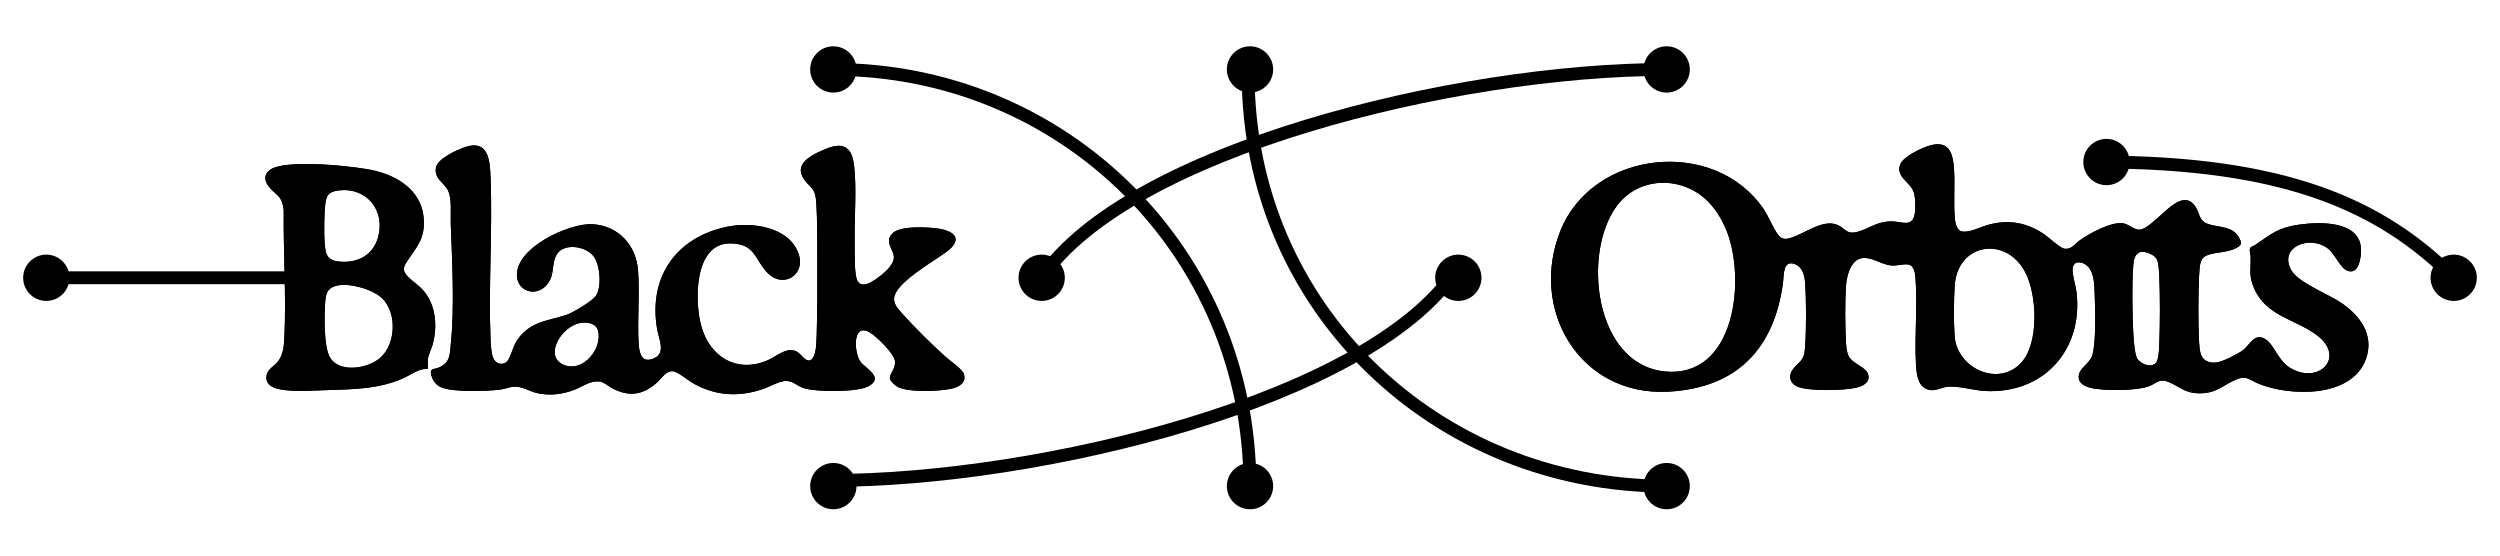
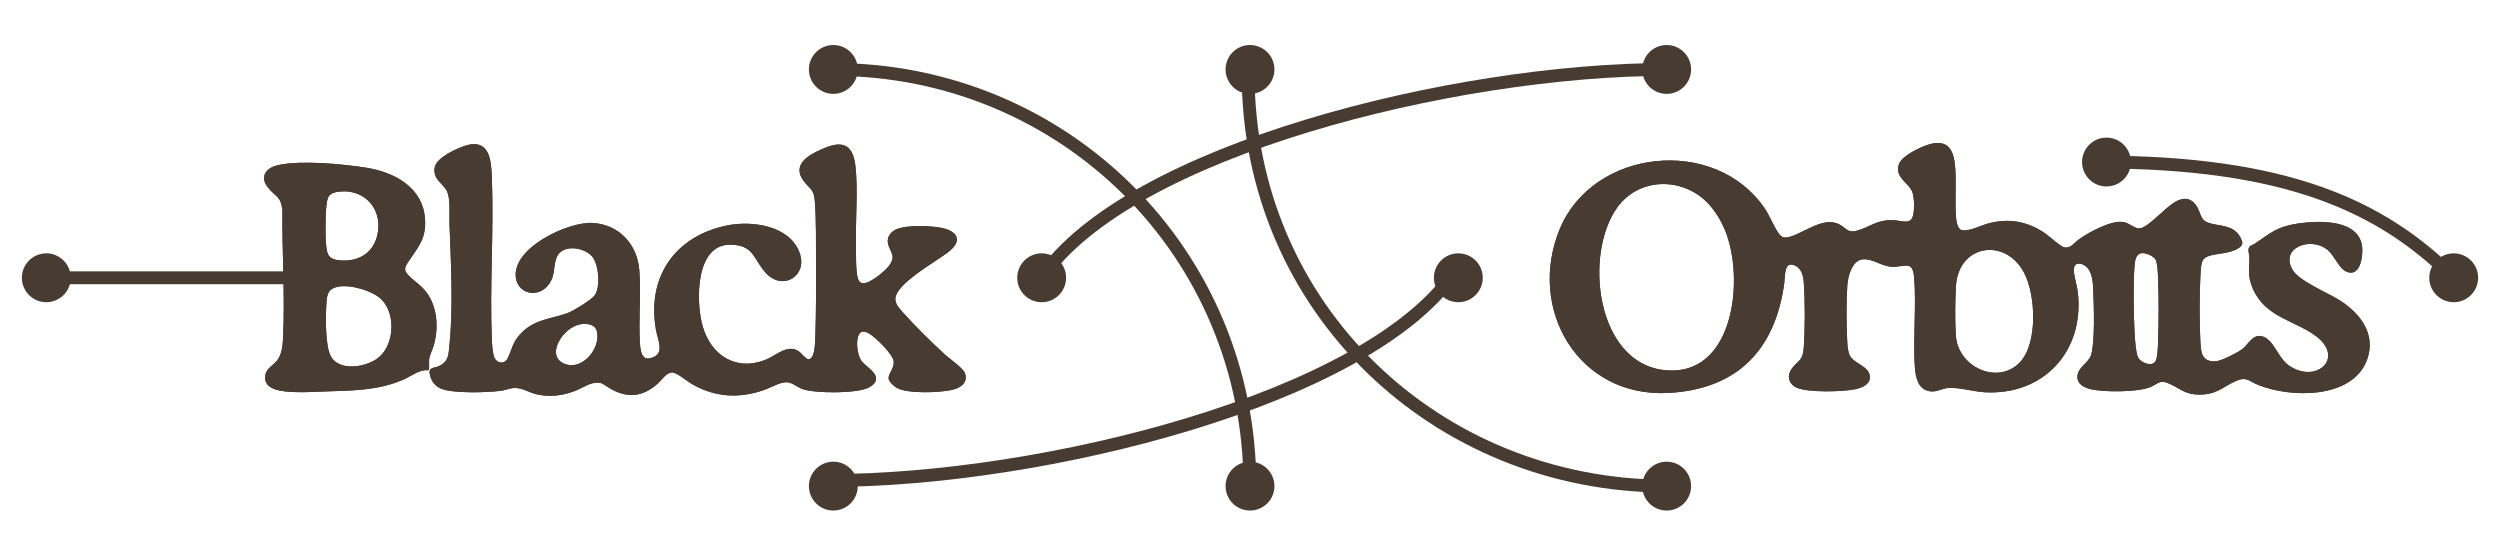
- <svg xmlns="http://www.w3.org/2000/svg" viewBox="0 0 972 216">
+ <svg xmlns="http://www.w3.org/2000/svg" viewBox="0 0 972 216" fill="#483C32" stroke="#483C32">
  <defs>
-     <style>.d{stroke-linecap:round;stroke-linejoin:round;}.d,.e{fill:none;stroke:#000;stroke-width:5px;}.e{stroke-miterlimit:10;}</style>
+     <style>.d{stroke-linecap:round;stroke-linejoin:round;}.d,.e{fill:none;stroke:#483C32;stroke-width:5px;}.e{stroke-miterlimit:10;}</style>
  </defs>
  <g id="a">
    <path d="M158.32,107.26c2.23,2.42,5.04,3.88,7.18,6.82,4.05,5.56,4.52,13.25,2.76,19.75-.5,1.83-1.65,3.92-1.89,5.72-.18,1.31.11,2.57-.07,3.85-3.55-.13-6.15,2.09-9.17,3.49-9.77,4.51-20.43,4.47-31.02,4.82-3.86.13-7.78.39-11.67.22s-12.08-.48-10.74-6.28c.49-2.12,3.07-3.48,4.33-5.07,2.07-2.61,2.36-5.91,2.52-9.14.79-16.3-.43-33.4-.24-49.74-.75-5.95-2.7-5.35-5.71-9.07-3.22-3.99-.61-7.02,3.69-7.96,8.86-1.94,25-.41,34.14,1.05,10.65,1.69,21.61,7.5,22.33,19.56.45,7.52-2.59,10.45-6.33,16.09-1.53,2.31-2.2,3.62-.1,5.91ZM131.75,74.02c-1.62.18-3.48.66-4.39,2.1s-1.09,5.05-1.17,6.9c-.16,3.77-.34,11.48.52,14.96.69,2.78,2.79,3.52,5.43,3.75,6.86.61,12.89-2.51,14.83-9.36,2.96-10.43-4.27-19.59-15.22-18.36ZM148.75,116.15c-3.57-3.65-12.73-6.22-17.63-5.13-3.87.86-4.47,3.06-4.7,6.72-.32,5.09-.55,16.35,1.64,20.78,3.37,6.81,15.07,4.86,19.88.52,5.95-5.39,6.44-17.13.82-22.89Z" />
    <path d="M212.11,111.25c-3.9,3.96-10.35,2.15-11.06-3.37-1.46-11.26,20.26-21.31,29.44-20.7,10.02.66,16.86,8.17,17.59,18.04.69,9.34-.33,18.9.22,28.24.23,3.97,1.19,8.12,6.21,5.74,4.37-2.07,1.67-7.42,1.03-10.97-3.62-20.34,7.24-35.98,27.22-40.08,9.44-1.94,24.03-.05,27.71,10.47,2.94,8.41-6.34,14.07-12.55,6.94-4.74-5.45-4.53-10.63-13.67-10.92-14.5-.45-14.27,22.53-11.59,32.15,3.33,11.97,13.73,18.44,25.75,13.31,3.64-1.55,7.93-5.84,11.93-3.05,1.57,1.09,3.74,5.08,5.8,1.97,1.28-1.93,1.3-6.52,1.38-8.91.3-9.18.26-18.64.24-27.8-.02-7.7.11-16.57-.46-24.2-.36-4.88-2.06-4.88-4.48-8.12-4.28-5.73,1.64-9.13,6.34-11.29,7.09-3.27,11.8-3.3,12.89,5.56s.08,20.71.24,30.23c.06,3.52-.17,11.03.79,13.99,1.55,4.79,7.24.32,9.63-1.57,1.92-1.52,4.98-4.38,4.83-7.05-.16-2.98-3.85-5.83-.47-9.2,2.94-2.93,13.12-2.36,17.12-1.87,6.67.83,10.63,4.06,3.8,9.12-5.01,3.71-18.4,11.22-20.17,17.02-.89,2.93,1.24,5.07,3.07,7.11,4.65,5.21,11.17,11.63,16.36,16.35,1.67,1.52,6.97,5.19,7.52,7.04,1.07,3.61-2.18,5.11-5.04,5.73-4.63,1.01-16.85,1.51-20.9-.85-.86-.5-2.78-2.17-2.85-3.2-.14-1.87,2.4-3.71,1.95-6.88-.41-2.89-7.35-9.69-9.95-11.1-6.68-3.63-5.88,8.03-3.53,11.37,1.99,2.83,9.55,6.25,3.17,9.69-4.41,2.38-20.39,2.27-25.2.69-2.53-.83-4.19-2.93-7.11-2.76-2.49.14-6.07,2.23-8.56,3.09-9.61,3.32-18.88,2.73-27.68-2.45-1.82-1.07-5.74-4.43-7.66-4.44-2.58-.02-4.28,2.87-5.94,4.37-5.5,4.99-11.05,5.73-17.63,2.16-1.42-.77-3.01-2.31-4.66-2.51-3.73-.46-6.57,1.94-9.82,3.19-4.67,1.8-9.5,2.41-14.41,1.33-3.35-.73-6.01-2.87-9.58-2.47-1.54.17-3.28.88-4.96,1.09-5.03.64-18.68,1.1-23.01-.96-1.95-.93-3.03-2.38-3.64-4.43-.97-3.24,1.01-2.23,3.31-3.39,4.02-2.02,3.79-4.97,4.19-8.81,1.5-14.45.54-32.17-.01-46.82-.14-3.69.56-9.96-1.15-13.18-1.61-3.04-5.21-4.32-4.64-8.54.5-3.68,8.31-7.14,11.51-8.2,8.92-2.96,9.5,5.24,9.76,11.76.82,20.72-.84,42.04-.02,62.76.08,2.02.28,5.89,1.09,7.64,1.22,2.66,4.67,3.01,6.06.16,1.67-3.42,1.81-5.92,4.62-9.05,5.09-5.66,11.19-5.82,17.77-8,2.5-.83,9.81-5.23,11.34-7.26,2.52-3.36,1.76-12.58-.99-15.77-3.43-3.97-12.41-5.19-14.67.56-1.56,3.98-.22,7.64-3.82,11.3ZM225.85,125.54c-7.58,1.04-14.94,13.31-6.28,16.47,7.34,2.68,14.73-6.62,12.96-13.41-.76-2.92-4.05-3.43-6.68-3.07Z" />
    <path d="M839.63,84.08c3.4-2.86,9.45-9.75,13.67-4.16,2.11,2.8,1.29,5.89,5.35,7.23s9.42.69,11.87,5.21c.99,1.84,1.3,2.63-.53,3.75-3.88,2.36-8.33,1.65-12.06,3.22-1.26.53-1.93,1.32-2.32,2.62s-.55,3.97-.61,5.45c-.35,7.8-.39,17.62,0,25.41.06,1.27.22,3.21.53,4.42.78,3.04,3.35,4.05,6.28,3.71,2.3-.27,8.36-3.35,10.27-4.79,2.63-1.99,4.44-6.9,8.63-4.32,3.66,2.25,4.84,8.34,9.83,11.29,11.06,6.52,21.6-4.23,10.3-12.77-8.42-6.35-19.79-7.31-24.51-18.41-2.14-5.03-1.13-7.23-1.3-12.19-.03-.92-.47-2.12-.28-2.96.21-.95,1.3-1.04,2.05-1.54,6.66-4.47,8.72-6.73,17.24-7.93,7.77-1.09,23.09-1.56,23.9,9.07.26,3.4-.87,11.65-6.15,8.39-1.99-1.23-4.08-5.99-6.43-7.94-6.98-5.8-19.79-.88-14.42,8.36,2.62,4.51,13.72,8.97,18.53,12.03,7.67,4.88,13.82,12.65,10.44,22.26-5.37,15.29-29.58,14.75-41.89,9.64-3.48-1.44-4.55-3.3-8.66-1.55-5.29,2.25-7.47,5.37-14.23,5.34-5.82-.03-7.63-2.66-12.15-4.47-3.36-1.35-4.42.43-7.12,1.58-4.69,2-18.13,2.02-23.08.75-2.08-.54-4.57-1.63-4.59-4.18-.03-3.54,4.18-5.01,5.28-8.39,1.62-4.96,1.12-19.48.89-25.2-.14-3.39-.35-7.95-3.38-10.08-2.15-1.51-5.07-1.39-5.17,1.79-.07,2.39,1.26,6.39,1.56,9.01,2.56,22.56-13.05,39.59-35.81,38.28-4.39-.25-11.26-2.37-15.22-1.5-2.69.59-4.65,1.96-7.52.65-3.31-1.51-3.73-6.39-3.9-9.58-.6-11.13.68-22.95-.22-33.94-.14-1.72-.62-4.41-2.63-4.78-1.96-.36-4.49.54-6.66.37-3.96-.32-7.33-3.32-11.27-2.89-4.54.5-6.16,6.9-6.41,10.67-.43,6.43-.37,15.8,0,22.27.08,1.46.31,3.62.9,4.94,1.48,3.33,6.96,4.33,7.76,7.52s-2.51,4.51-5.05,5.07c-4.67,1.03-18.59,1.42-22.76-.62-2.77-1.36-3.34-4.15-1.52-6.57,2.55-3.4,4.34-2.99,4.73-8.31.54-7.3.54-18.51-.01-25.85-.2-2.62-1.13-5.69-3.82-6.74-4.89-1.91-4.34,4.38-4.72,7.19-3.45,25.73-17.98,40.96-44.6,42.37-34.63,1.84-54.38-32.25-41.8-62.92,12.74-31.06,59.72-36.11,78.85-8.08,2.04,2.99,3.84,7.89,5.88,10.3,1.47,1.74,3.07,1.42,5.03.79,5.18-1.65,12.04-7.16,17.6-5,3.26,1.27,3.55,3.98,8.02,2.76,4.8-1.32,7.4-4.03,13.15-4.06,3.96-.02,8.14,2.56,9.08-2.93.39-2.28.33-6.33-.42-8.53-1.28-3.77-7.02-5.84-5.25-10.62,1.13-3.05,7.8-6.19,10.8-7.18,8.16-2.71,9.8,2.56,10.18,9.48.32,5.85-.2,12.14.22,17.98.12,1.67.56,5.05,2.46,5.63,2.81.87,7.58-1.65,10.4-2.44,8.02-2.26,15.21-.98,22.05,3.7,1.84,1.26,5.92,5.22,7.74,5.52,2.71.45,4.02-1.81,5.92-3.19,3.72-2.7,12.62-7.57,17.16-6.63,2.12.44,4.2,2.66,6.28,2.44,2.43-.26,5.83-3.69,7.68-5.25ZM664.58,78.86c-9.94-10.63-27.44-10.64-36.19,1.5-13.24,18.39-8.4,61.09,18.64,64.03,27.93,3.04,32.01-36.52,23.97-55.43-1.52-3.58-3.75-7.26-6.42-10.1ZM785.72,141.17c7.19-7.58,6.31-26.6,1.69-35.35-7.57-14.34-26.49-11.28-27.44,5.42-.33,5.75-.41,13.62-.02,19.35.86,12.63,16.88,19.96,25.77,10.59ZM832.72,97.93c-2.74.26-3.16,3.24-3.32,5.46-.55,7.49-.35,18.03,0,25.61.1,2.26.5,8.48,1.45,10.24,1.23,2.28,5.6,4.02,7.42,1.78,1.05-1.29,1.18-5.29,1.25-7.06.32-8.43.35-18.34,0-26.77-.07-1.61-.26-5.15-.96-6.45-.87-1.63-4.05-2.99-5.84-2.81Z" />
  </g>
  <g id="b">
    <path d="M158.32,107.26c2.23,2.42,5.04,3.88,7.18,6.82,4.05,5.56,4.52,13.25,2.76,19.75-.5,1.83-1.65,3.92-1.89,5.72-.18,1.31.11,2.57-.07,3.85-3.55-.13-6.15,2.09-9.17,3.49-9.77,4.51-20.43,4.47-31.02,4.82-3.86.13-7.78.39-11.67.22s-12.08-.48-10.74-6.28c.49-2.12,3.07-3.48,4.33-5.07,2.07-2.61,2.36-5.91,2.52-9.14.79-16.3-.43-33.4-.24-49.74-.75-5.95-2.7-5.35-5.71-9.07-3.22-3.99-.61-7.02,3.69-7.96,8.86-1.94,25-.41,34.14,1.05,10.65,1.69,21.61,7.5,22.33,19.56.45,7.52-2.59,10.45-6.33,16.09-1.53,2.31-2.2,3.62-.1,5.91ZM131.75,74.02c-1.62.18-3.48.66-4.39,2.1s-1.09,5.05-1.17,6.9c-.16,3.77-.34,11.48.52,14.96.69,2.78,2.79,3.52,5.43,3.75,6.86.61,12.89-2.51,14.83-9.36,2.96-10.43-4.27-19.59-15.22-18.36ZM148.75,116.15c-3.57-3.65-12.73-6.22-17.63-5.13-3.87.86-4.47,3.06-4.7,6.72-.32,5.09-.55,16.35,1.64,20.78,3.37,6.81,15.07,4.86,19.88.52,5.95-5.39,6.44-17.13.82-22.89Z" />
    <path d="M212.11,111.25c-3.9,3.96-10.35,2.15-11.06-3.37-1.46-11.26,20.26-21.31,29.44-20.7,10.02.66,16.86,8.17,17.59,18.04.69,9.34-.33,18.9.22,28.24.23,3.97,1.19,8.12,6.21,5.74,4.37-2.07,1.67-7.42,1.03-10.97-3.62-20.34,7.24-35.98,27.22-40.08,9.44-1.94,24.03-.05,27.71,10.47,2.94,8.41-6.34,14.07-12.55,6.94-4.74-5.45-4.53-10.63-13.67-10.92-14.5-.45-14.27,22.53-11.59,32.15,3.33,11.97,13.73,18.44,25.75,13.31,3.64-1.55,7.93-5.84,11.93-3.05,1.57,1.09,3.74,5.08,5.8,1.97,1.28-1.93,1.3-6.52,1.38-8.91.3-9.18.26-18.64.24-27.8-.02-7.7.11-16.57-.46-24.2-.36-4.88-2.06-4.88-4.48-8.12-4.28-5.73,1.64-9.13,6.34-11.29,7.09-3.27,11.8-3.3,12.89,5.56s.08,20.71.24,30.23c.06,3.52-.17,11.03.79,13.99,1.55,4.79,7.24.32,9.63-1.57,1.92-1.52,4.98-4.38,4.83-7.05-.16-2.98-3.85-5.83-.47-9.2,2.94-2.93,13.12-2.36,17.12-1.87,6.67.83,10.63,4.06,3.8,9.12-5.01,3.71-18.4,11.22-20.17,17.02-.89,2.93,1.24,5.07,3.07,7.11,4.65,5.21,11.17,11.63,16.36,16.35,1.67,1.52,6.97,5.19,7.52,7.04,1.07,3.61-2.18,5.11-5.04,5.73-4.63,1.01-16.85,1.51-20.9-.85-.86-.5-2.78-2.17-2.85-3.2-.14-1.87,2.4-3.71,1.95-6.88-.41-2.89-7.35-9.69-9.95-11.1-6.68-3.63-5.88,8.03-3.53,11.37,1.99,2.83,9.55,6.25,3.17,9.69-4.41,2.38-20.39,2.27-25.2.69-2.53-.83-4.19-2.93-7.11-2.76-2.49.14-6.07,2.23-8.56,3.09-9.61,3.32-18.88,2.73-27.68-2.45-1.82-1.07-5.74-4.43-7.66-4.44-2.58-.02-4.28,2.87-5.94,4.37-5.5,4.99-11.05,5.73-17.63,2.16-1.42-.77-3.01-2.31-4.66-2.51-3.73-.46-6.57,1.94-9.82,3.19-4.67,1.8-9.5,2.41-14.41,1.33-3.35-.73-6.01-2.87-9.58-2.47-1.54.17-3.28.88-4.96,1.09-5.03.64-18.68,1.1-23.01-.96-1.95-.93-3.03-2.38-3.64-4.43-.97-3.24,1.01-2.23,3.31-3.39,4.02-2.02,3.79-4.97,4.19-8.81,1.5-14.45.54-32.17-.01-46.82-.14-3.69.56-9.96-1.15-13.18-1.61-3.04-5.21-4.32-4.64-8.54.5-3.68,8.31-7.14,11.51-8.2,8.92-2.96,9.5,5.24,9.76,11.76.82,20.72-.84,42.04-.02,62.76.08,2.02.28,5.89,1.09,7.64,1.22,2.66,4.67,3.01,6.06.16,1.67-3.42,1.81-5.92,4.62-9.05,5.09-5.66,11.19-5.82,17.77-8,2.5-.83,9.81-5.23,11.34-7.26,2.52-3.36,1.76-12.58-.99-15.77-3.43-3.97-12.41-5.19-14.67.56-1.56,3.98-.22,7.64-3.82,11.3ZM225.85,125.54c-7.58,1.04-14.94,13.31-6.28,16.47,7.34,2.68,14.73-6.62,12.96-13.41-.76-2.92-4.05-3.43-6.68-3.07Z" />
    <path d="M839.63,84.08c3.4-2.86,9.45-9.75,13.67-4.16,2.11,2.8,1.29,5.89,5.35,7.23s9.42.69,11.87,5.21c.99,1.84,1.3,2.63-.53,3.75-3.88,2.36-8.33,1.65-12.06,3.22-1.26.53-1.93,1.32-2.32,2.62s-.55,3.97-.61,5.45c-.35,7.8-.39,17.62,0,25.41.06,1.27.22,3.21.53,4.42.78,3.04,3.35,4.05,6.28,3.71,2.3-.27,8.36-3.35,10.27-4.79,2.63-1.99,4.44-6.9,8.63-4.32,3.66,2.25,4.84,8.34,9.83,11.29,11.06,6.52,21.6-4.23,10.3-12.77-8.42-6.35-19.79-7.31-24.51-18.41-2.14-5.03-1.13-7.23-1.3-12.19-.03-.92-.47-2.12-.28-2.96.21-.95,1.3-1.04,2.05-1.54,6.66-4.47,8.72-6.73,17.24-7.93,7.77-1.09,23.09-1.56,23.9,9.07.26,3.4-.87,11.65-6.15,8.39-1.99-1.23-4.08-5.99-6.43-7.94-6.98-5.8-19.79-.88-14.42,8.36,2.62,4.51,13.72,8.97,18.53,12.03,7.67,4.88,13.82,12.65,10.44,22.26-5.37,15.29-29.58,14.75-41.89,9.64-3.48-1.44-4.55-3.3-8.66-1.55-5.29,2.25-7.47,5.37-14.23,5.34-5.82-.03-7.63-2.66-12.15-4.47-3.36-1.35-4.42.43-7.12,1.58-4.69,2-18.13,2.02-23.08.75-2.08-.54-4.57-1.63-4.59-4.18-.03-3.54,4.18-5.01,5.28-8.39,1.62-4.96,1.12-19.48.89-25.2-.14-3.39-.35-7.95-3.38-10.08-2.15-1.51-5.07-1.39-5.17,1.79-.07,2.39,1.26,6.39,1.56,9.01,2.56,22.56-13.05,39.59-35.81,38.28-4.39-.25-11.26-2.37-15.22-1.5-2.69.59-4.65,1.96-7.52.65-3.31-1.51-3.73-6.39-3.9-9.58-.6-11.13.68-22.95-.22-33.94-.14-1.72-.62-4.41-2.63-4.78-1.96-.36-4.49.54-6.66.37-3.96-.32-7.33-3.32-11.27-2.89-4.54.5-6.16,6.9-6.41,10.67-.43,6.43-.37,15.8,0,22.27.08,1.46.31,3.62.9,4.94,1.48,3.33,6.96,4.33,7.76,7.52s-2.51,4.51-5.05,5.07c-4.67,1.03-18.59,1.42-22.76-.62-2.77-1.36-3.34-4.15-1.52-6.57,2.55-3.4,4.34-2.99,4.73-8.31.54-7.3.54-18.51-.01-25.85-.2-2.62-1.13-5.69-3.82-6.74-4.89-1.91-4.34,4.38-4.72,7.19-3.45,25.73-17.98,40.96-44.6,42.37-34.63,1.84-54.38-32.25-41.8-62.92,12.74-31.06,59.72-36.11,78.85-8.08,2.04,2.99,3.84,7.89,5.88,10.3,1.47,1.74,3.07,1.42,5.03.79,5.18-1.65,12.04-7.16,17.6-5,3.26,1.27,3.55,3.98,8.02,2.76,4.8-1.32,7.4-4.03,13.15-4.06,3.96-.02,8.14,2.56,9.08-2.93.39-2.28.33-6.33-.42-8.53-1.28-3.77-7.02-5.84-5.25-10.62,1.13-3.05,7.8-6.19,10.8-7.18,8.16-2.71,9.8,2.56,10.18,9.48.32,5.85-.2,12.14.22,17.98.12,1.67.56,5.05,2.46,5.63,2.81.87,7.58-1.65,10.4-2.44,8.02-2.26,15.21-.98,22.05,3.7,1.84,1.26,5.92,5.22,7.74,5.52,2.71.45,4.02-1.81,5.92-3.19,3.72-2.7,12.62-7.57,17.16-6.63,2.12.44,4.2,2.66,6.28,2.44,2.43-.26,5.83-3.69,7.68-5.25ZM664.58,78.86c-9.94-10.63-27.44-10.64-36.19,1.5-13.24,18.39-8.4,61.09,18.64,64.03,27.93,3.04,32.01-36.52,23.97-55.43-1.52-3.58-3.75-7.26-6.42-10.1ZM785.72,141.17c7.19-7.58,6.31-26.6,1.69-35.35-7.57-14.34-26.49-11.28-27.44,5.42-.33,5.75-.41,13.62-.02,19.35.86,12.63,16.88,19.96,25.77,10.59ZM832.72,97.93c-2.74.26-3.16,3.24-3.32,5.46-.55,7.49-.35,18.03,0,25.61.1,2.26.5,8.48,1.45,10.24,1.23,2.28,5.6,4.02,7.42,1.78,1.05-1.29,1.18-5.29,1.25-7.06.32-8.43.35-18.34,0-26.77-.07-1.61-.26-5.15-.96-6.45-.87-1.63-4.05-2.99-5.84-2.81Z" />
    <circle cx="486" cy="27" r="9" />
    <circle cx="486" cy="189" r="9" />
    <circle cx="324" cy="27" r="9" />
    <circle cx="324" cy="189" r="9" />
    <circle cx="648" cy="27" r="9" />
    <circle cx="648" cy="189" r="9" />
    <circle cx="567" cy="108" r="9" />
    <circle cx="405" cy="108" r="9" />
    <circle cx="819" cy="63" r="9" />
    <circle cx="954" cy="108" r="9" />
    <circle cx="18" cy="108" r="9" />
  </g>
  <g id="c">
    <path class="e" d="M323.94,27c89.49,0,162.03,70.96,162.03,162" />
    <path class="e" d="M648,27c-82.42,0-209.34,31.49-243.04,81" />
    <path class="e" d="M648,189c-89.49,0-162.73-69.26-162.73-160.3" />
    <path class="e" d="M322.54,186.81c82.42,0,209.34-31.49,243.04-81" />
    <line class="e" x1="18" y1="108" x2="117" y2="108" />
    <path class="d" d="M815.83,63c72.74,0,110.05,16.89,138.17,45" />
  </g>
</svg>
